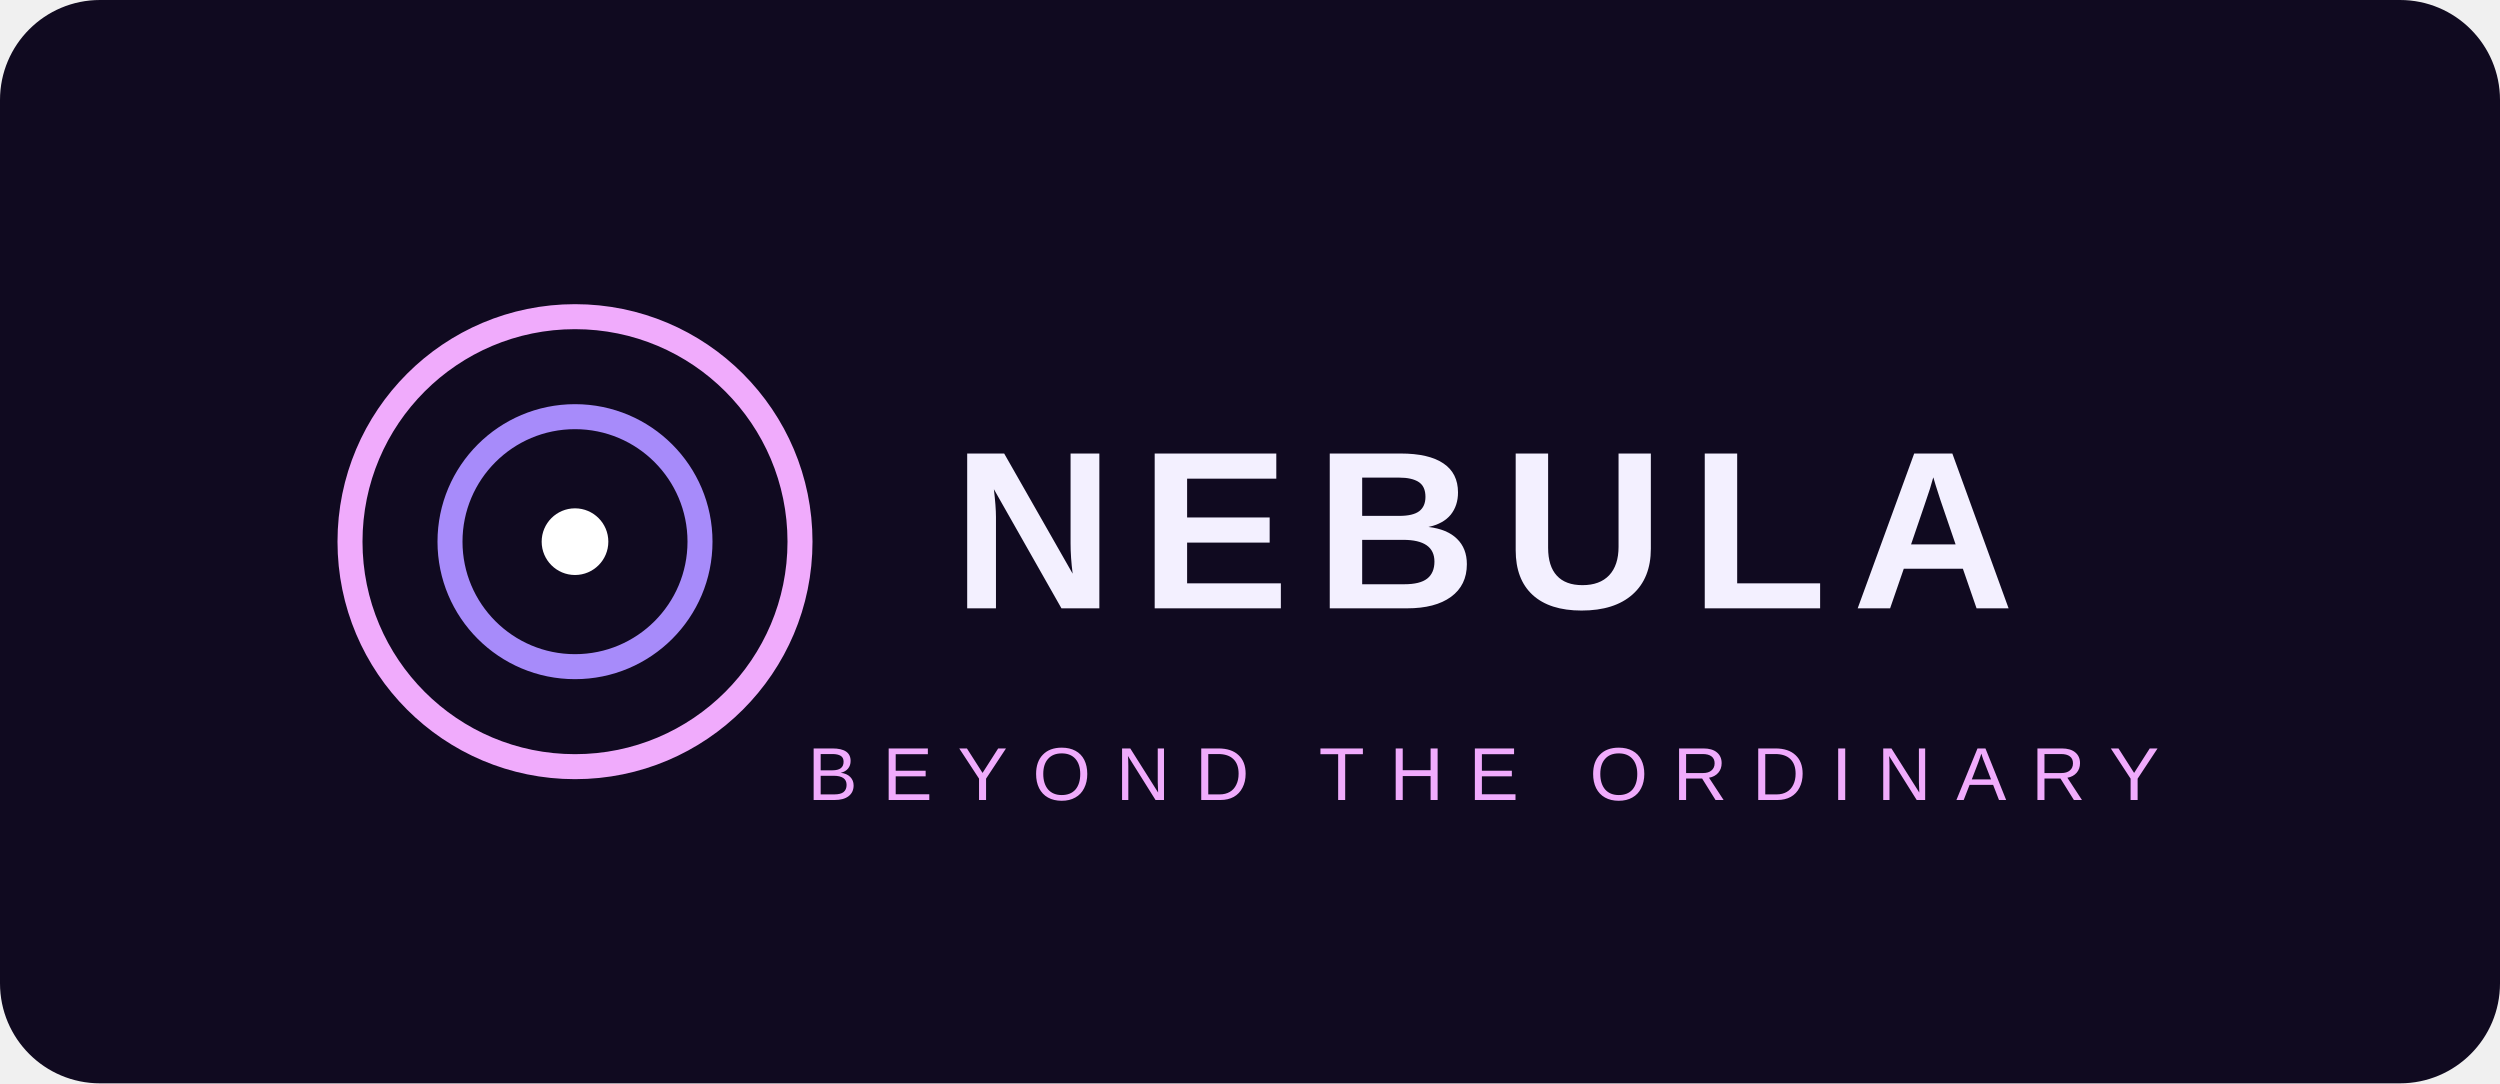
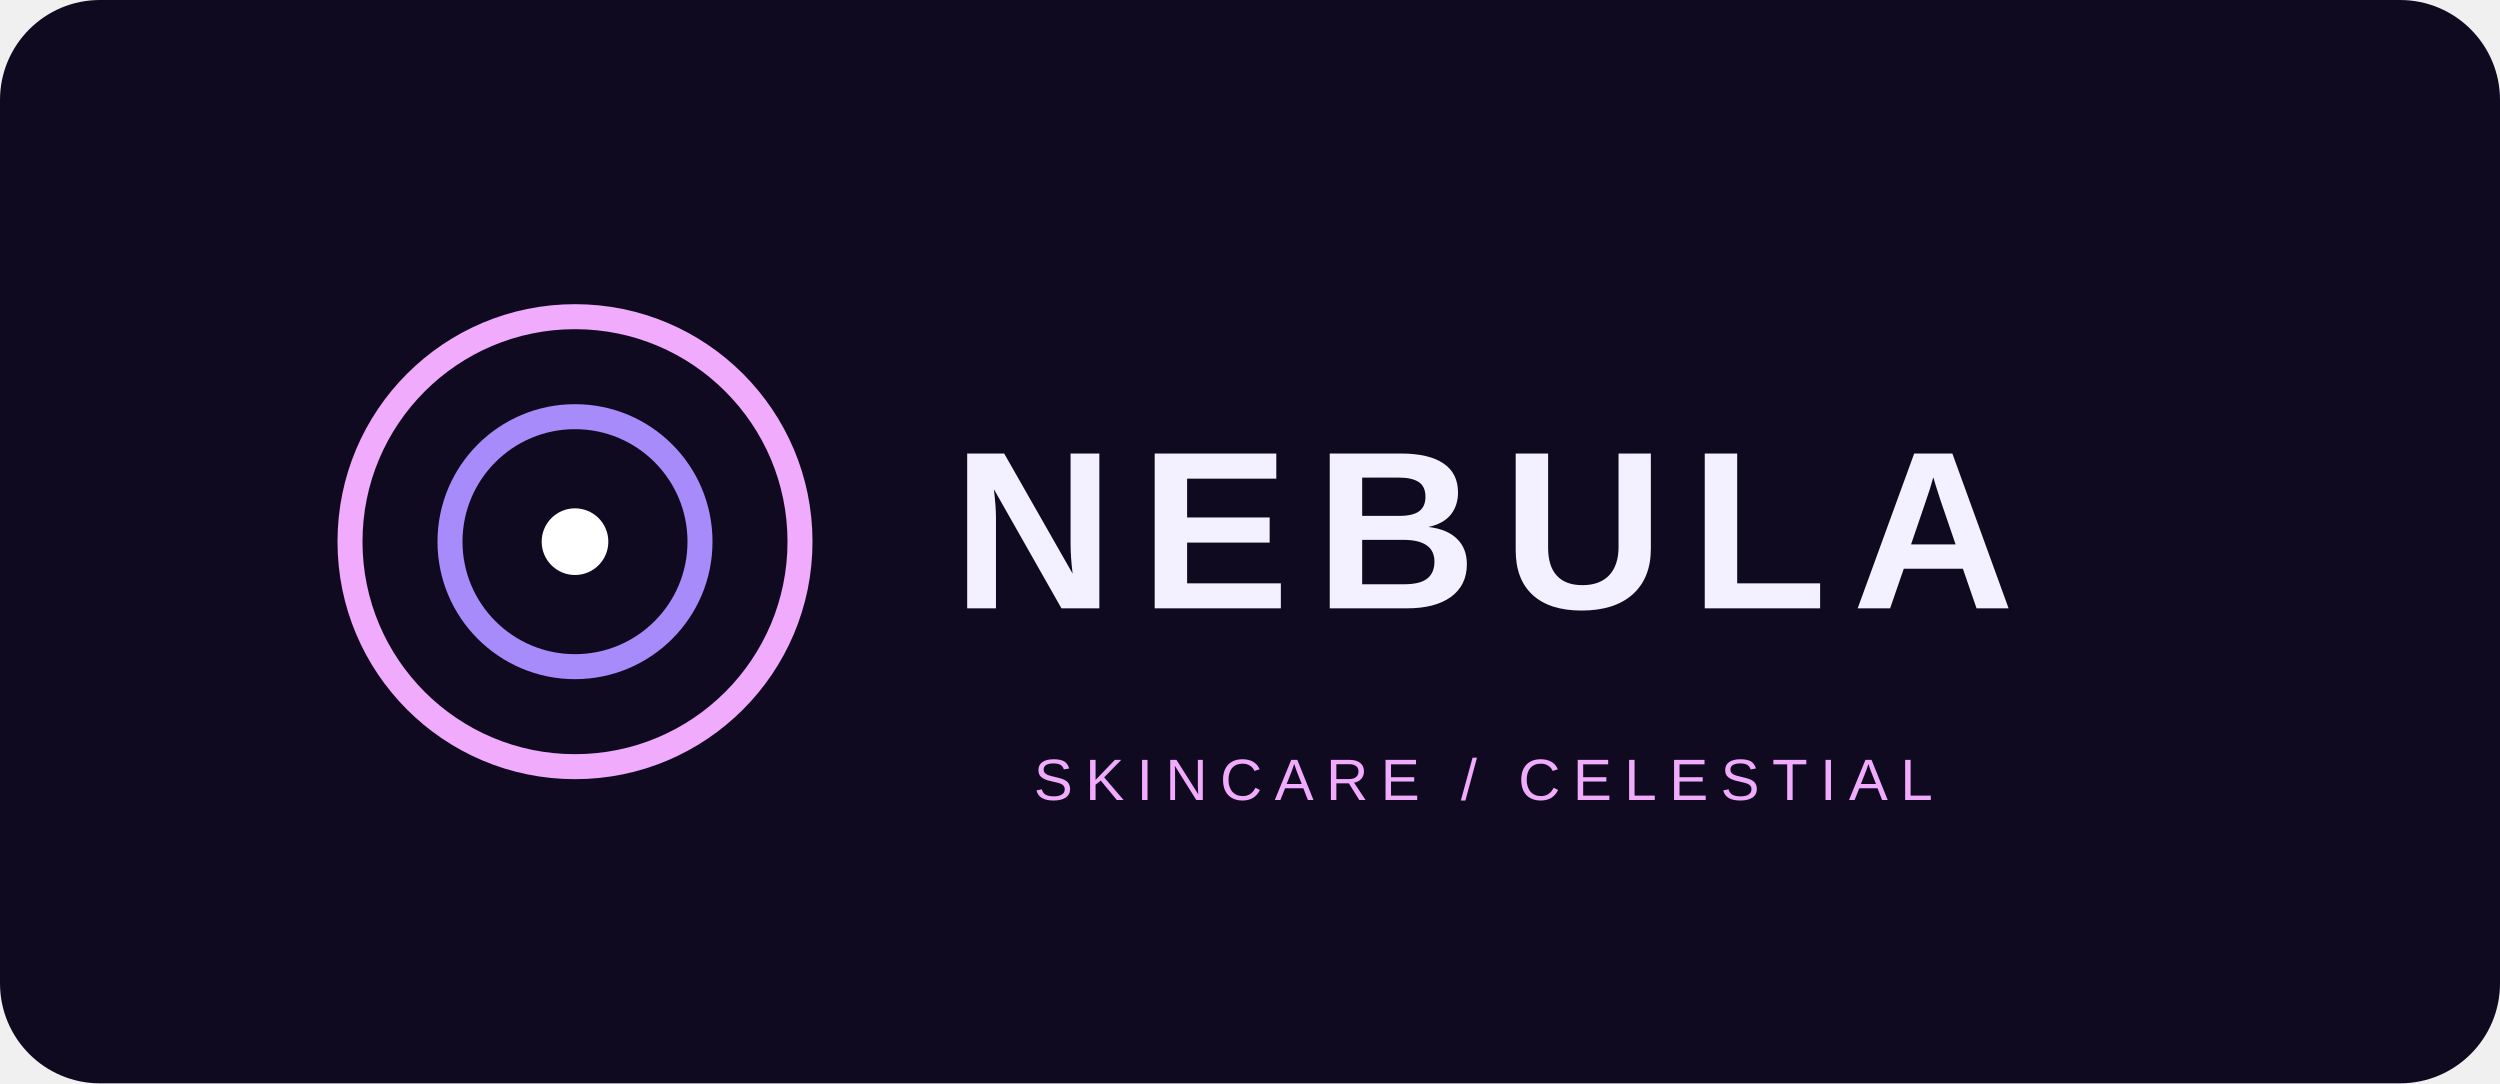
<svg xmlns="http://www.w3.org/2000/svg" width="300" height="130" viewBox="0 0 300 130">
  <rect width="300" height="130" rx="12" fill="#100a20" />
  <circle cx="69" cy="65" r="27" fill="none" stroke="#f0abfc" stroke-width="3" />
  <circle cx="69" cy="65" r="15" fill="none" stroke="#a78bfa" stroke-width="3" />
  <circle cx="69" cy="65" r="4" fill="#fff" />
  <text x="178" y="73" text-anchor="middle" fill="#f3f0ff" font-family="Arial,sans-serif" font-size="27" font-weight="700" letter-spacing="3">NEBULA</text>
-   <text x="178" y="96" text-anchor="middle" fill="#f0abfc" font-family="Arial,sans-serif" font-size="9" letter-spacing="3">BEYOND THE ORDINARY</text>
+   <text x="178" y="96" text-anchor="middle" fill="#f0abfc" font-family="Arial,sans-serif" font-size="7" letter-spacing="1.5">SKINCARE / CELESTIAL</text>
</svg>
